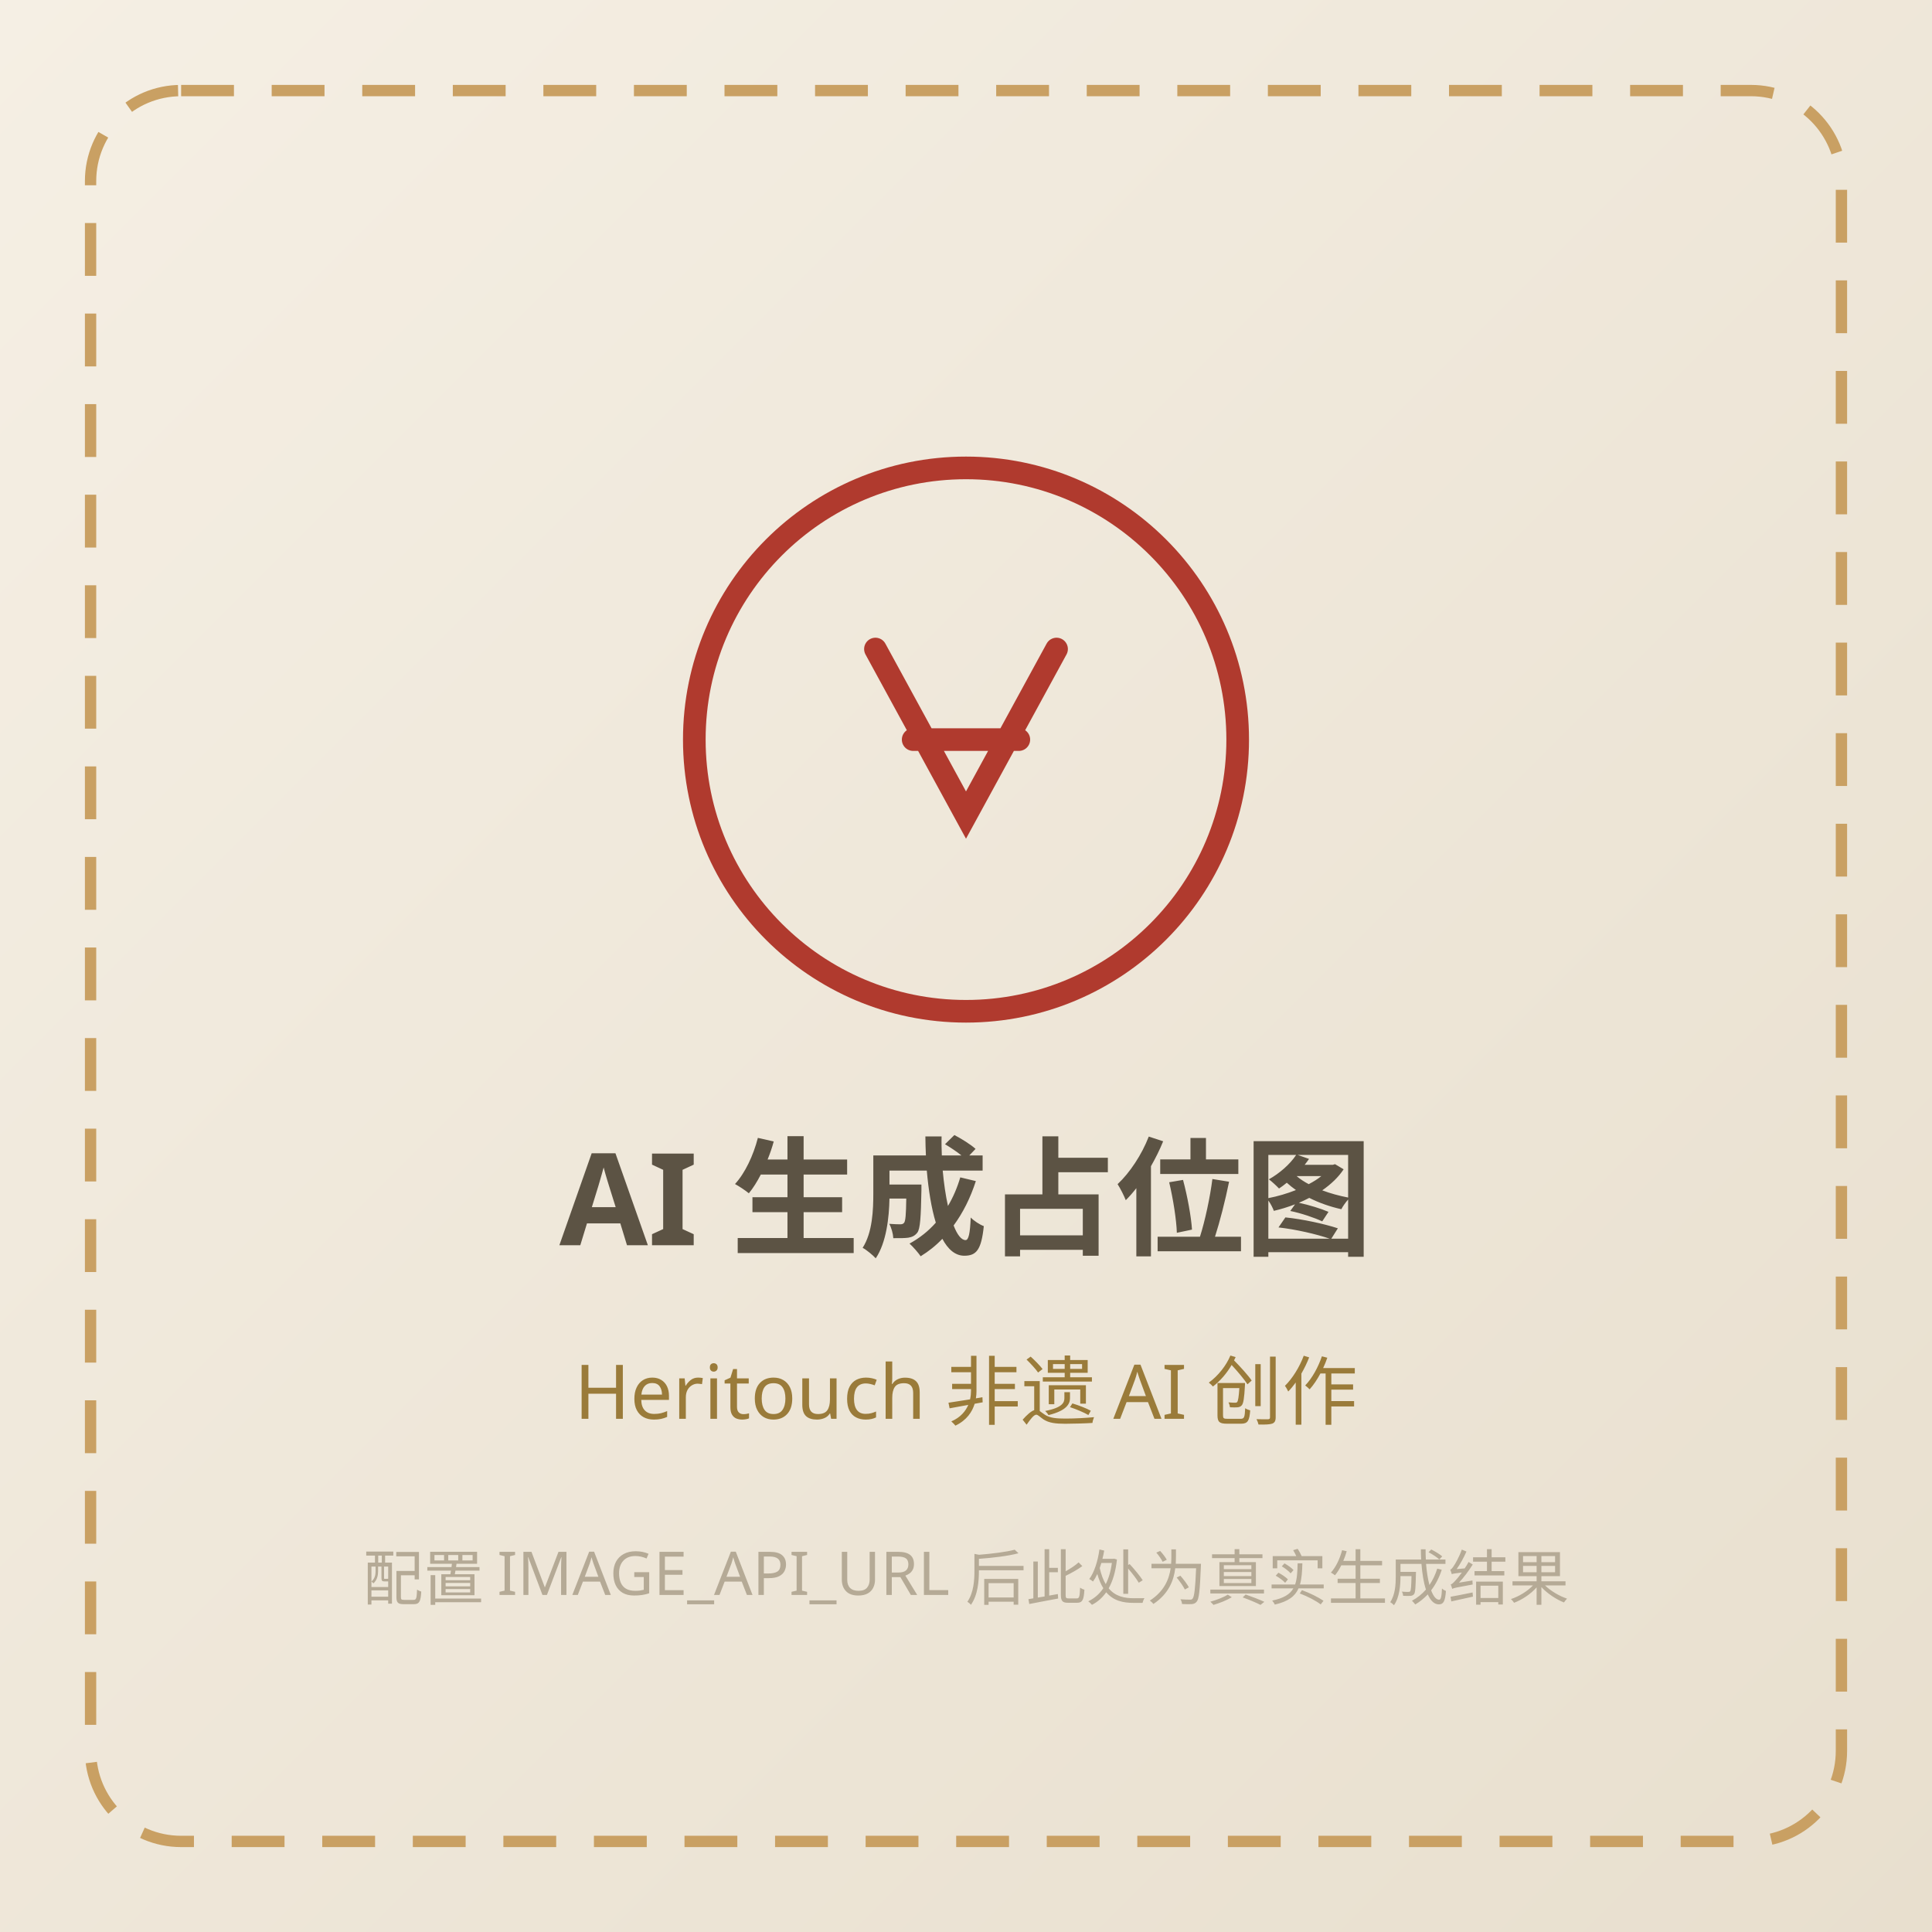
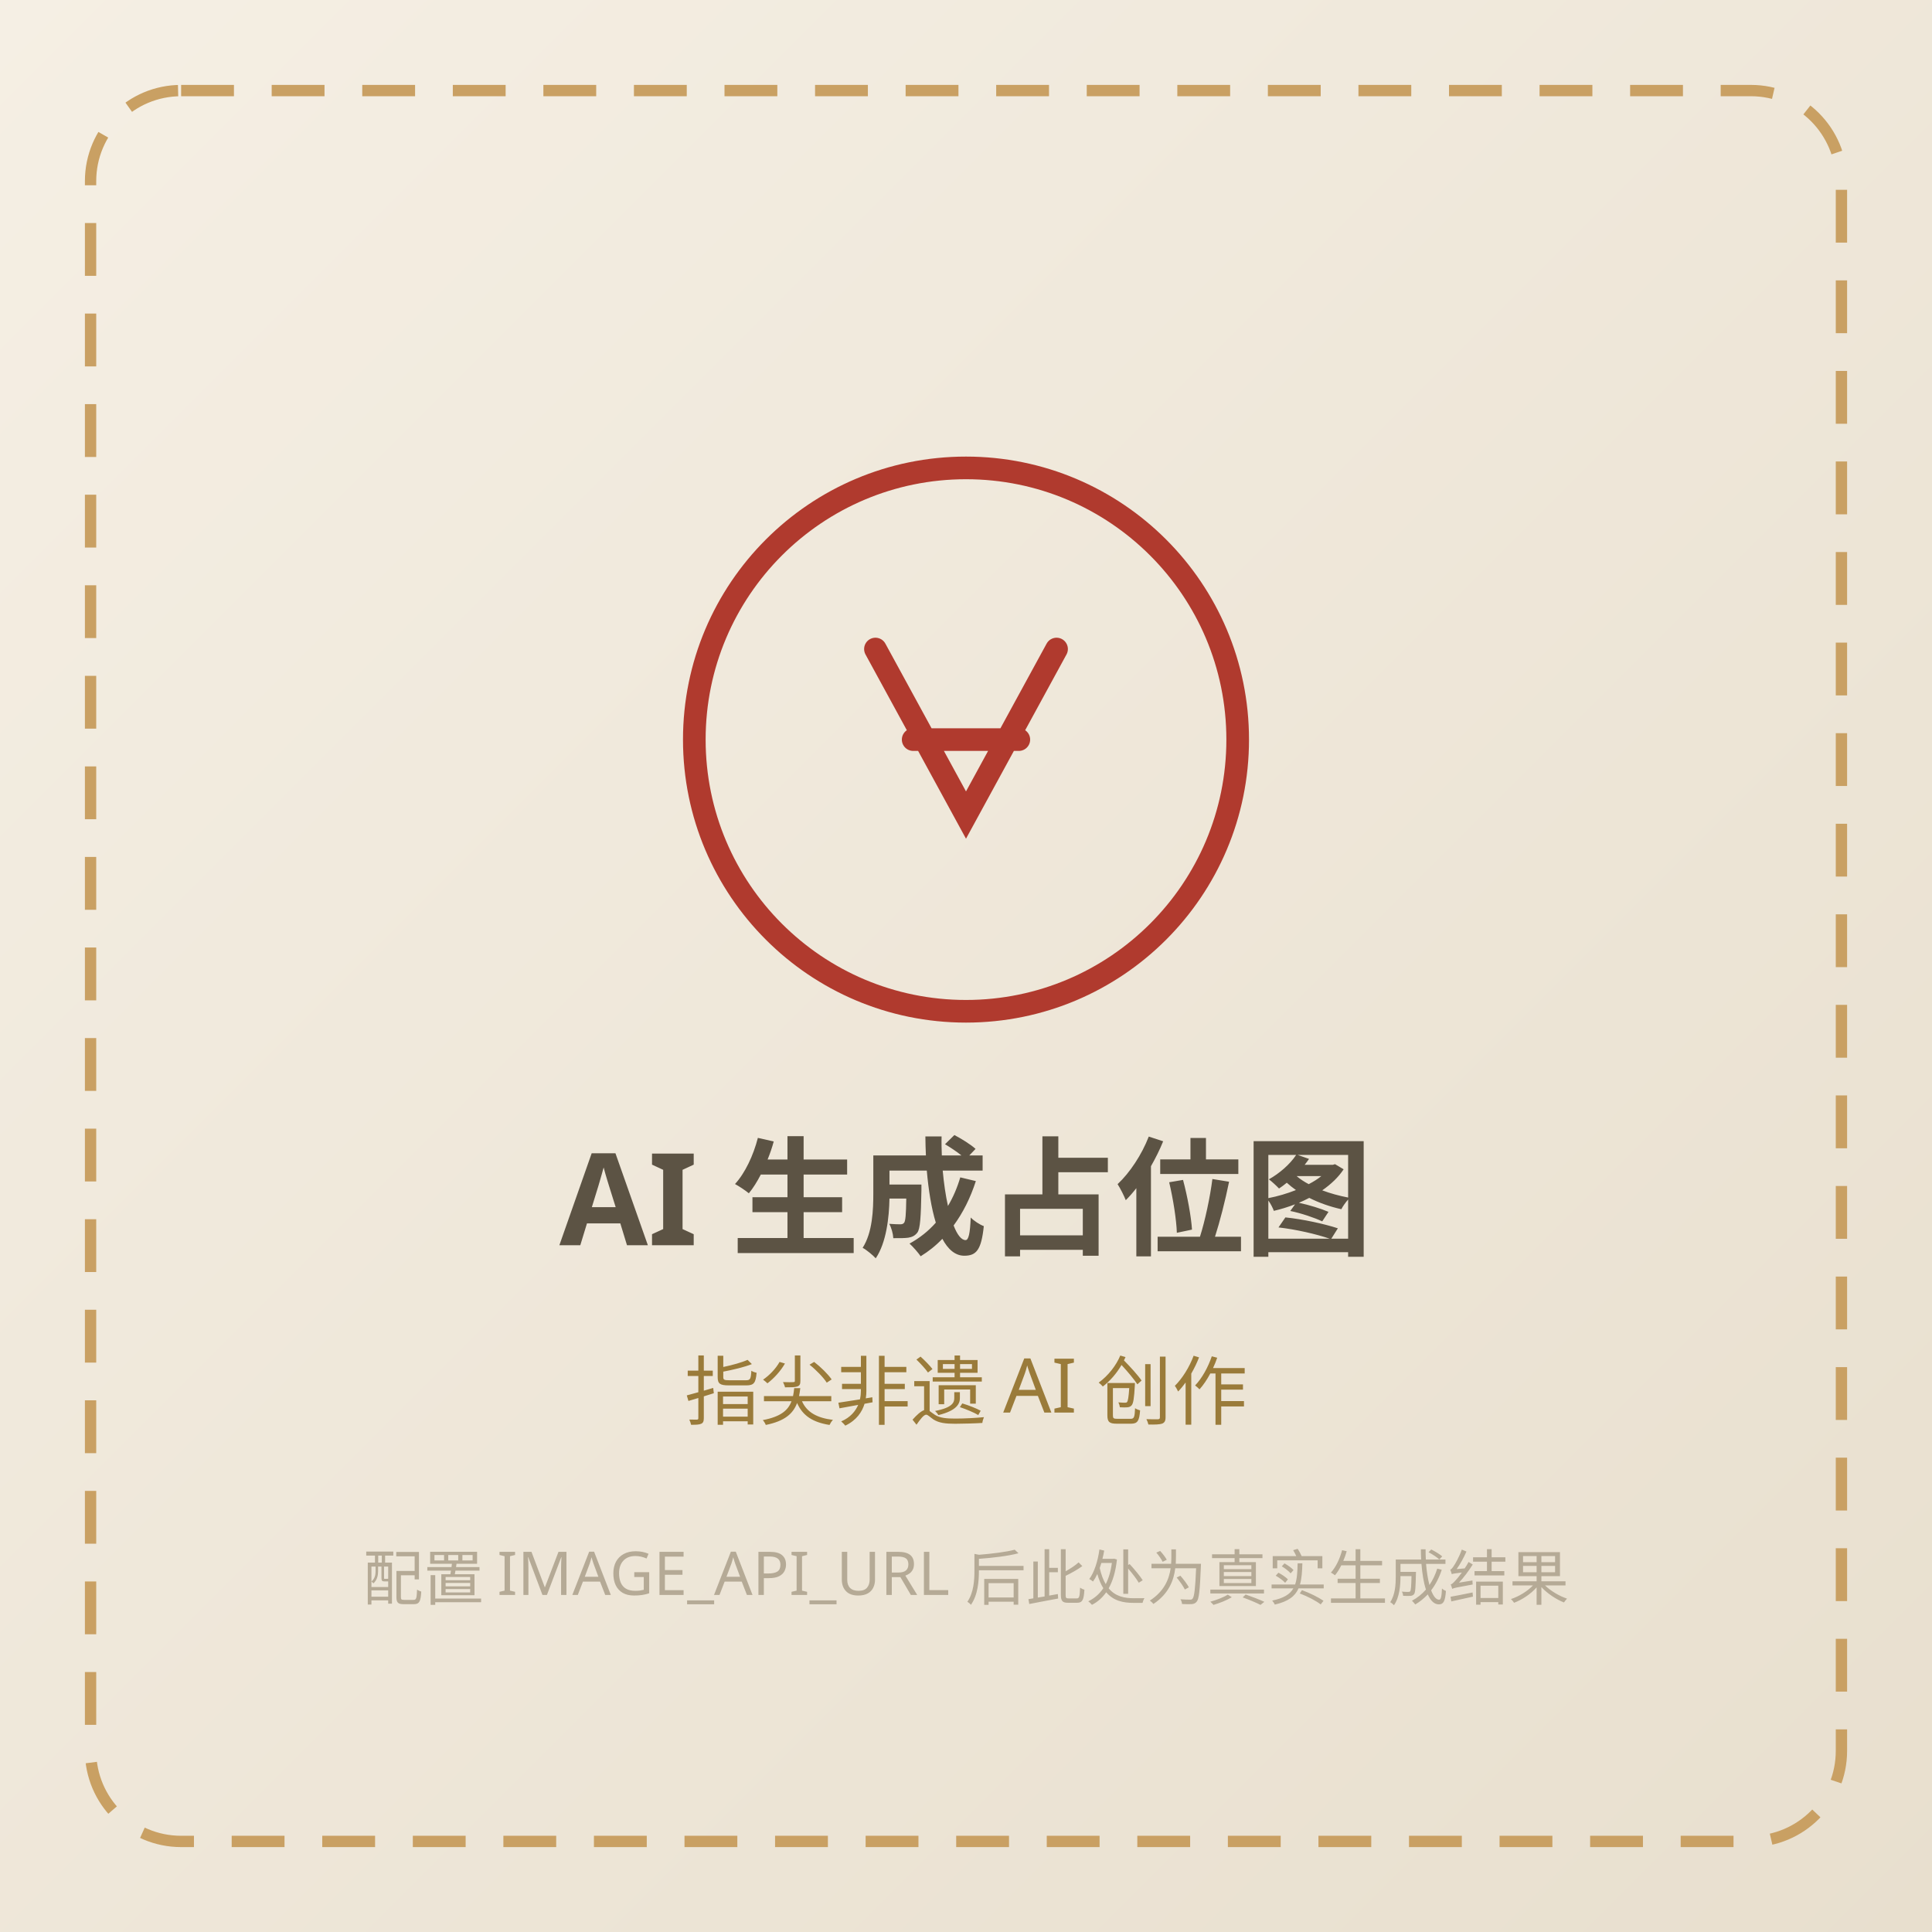
<svg xmlns="http://www.w3.org/2000/svg" viewBox="0 0 512 512">
  <defs>
    <linearGradient id="bg" x1="0" y1="0" x2="1" y2="1">
      <stop offset="0" stop-color="#f5efe4" />
      <stop offset="1" stop-color="#e8dfce" />
    </linearGradient>
  </defs>
  <rect width="512" height="512" fill="url(#bg)" />
  <rect x="24" y="24" width="464" height="464" rx="24" fill="none" stroke="#c9a063" stroke-width="3" stroke-dasharray="14 10" />
  <circle cx="256" cy="196" r="72" fill="none" stroke="#b03a2e" stroke-width="6" />
  <path d="M232 172 L256 216 L280 172 M242 196 H270" stroke="#b03a2e" stroke-width="6" fill="none" stroke-linecap="round" />
  <text x="256" y="330" text-anchor="middle" font-size="34" font-weight="700" fill="#5c5344" font-family="'PingFang SC','Microsoft YaHei',sans-serif">AI 生成占位图</text>
-   <text x="256" y="376" text-anchor="middle" font-size="20" fill="#9a7b3a" font-family="'PingFang SC','Microsoft YaHei',sans-serif">Heritouch 非遗 AI 创作</text>
+   <text x="256" y="376" text-anchor="middle" font-size="20" fill="#9a7b3a" font-family="'PingFang SC','Microsoft YaHei',sans-serif">指尖非遗 AI 创作</text>
  <text x="256" y="424" text-anchor="middle" font-size="16" fill="#b5aa96" font-family="'PingFang SC','Microsoft YaHei',sans-serif">配置 IMAGE_API_URL 后此处为真实生成结果</text>
</svg>
